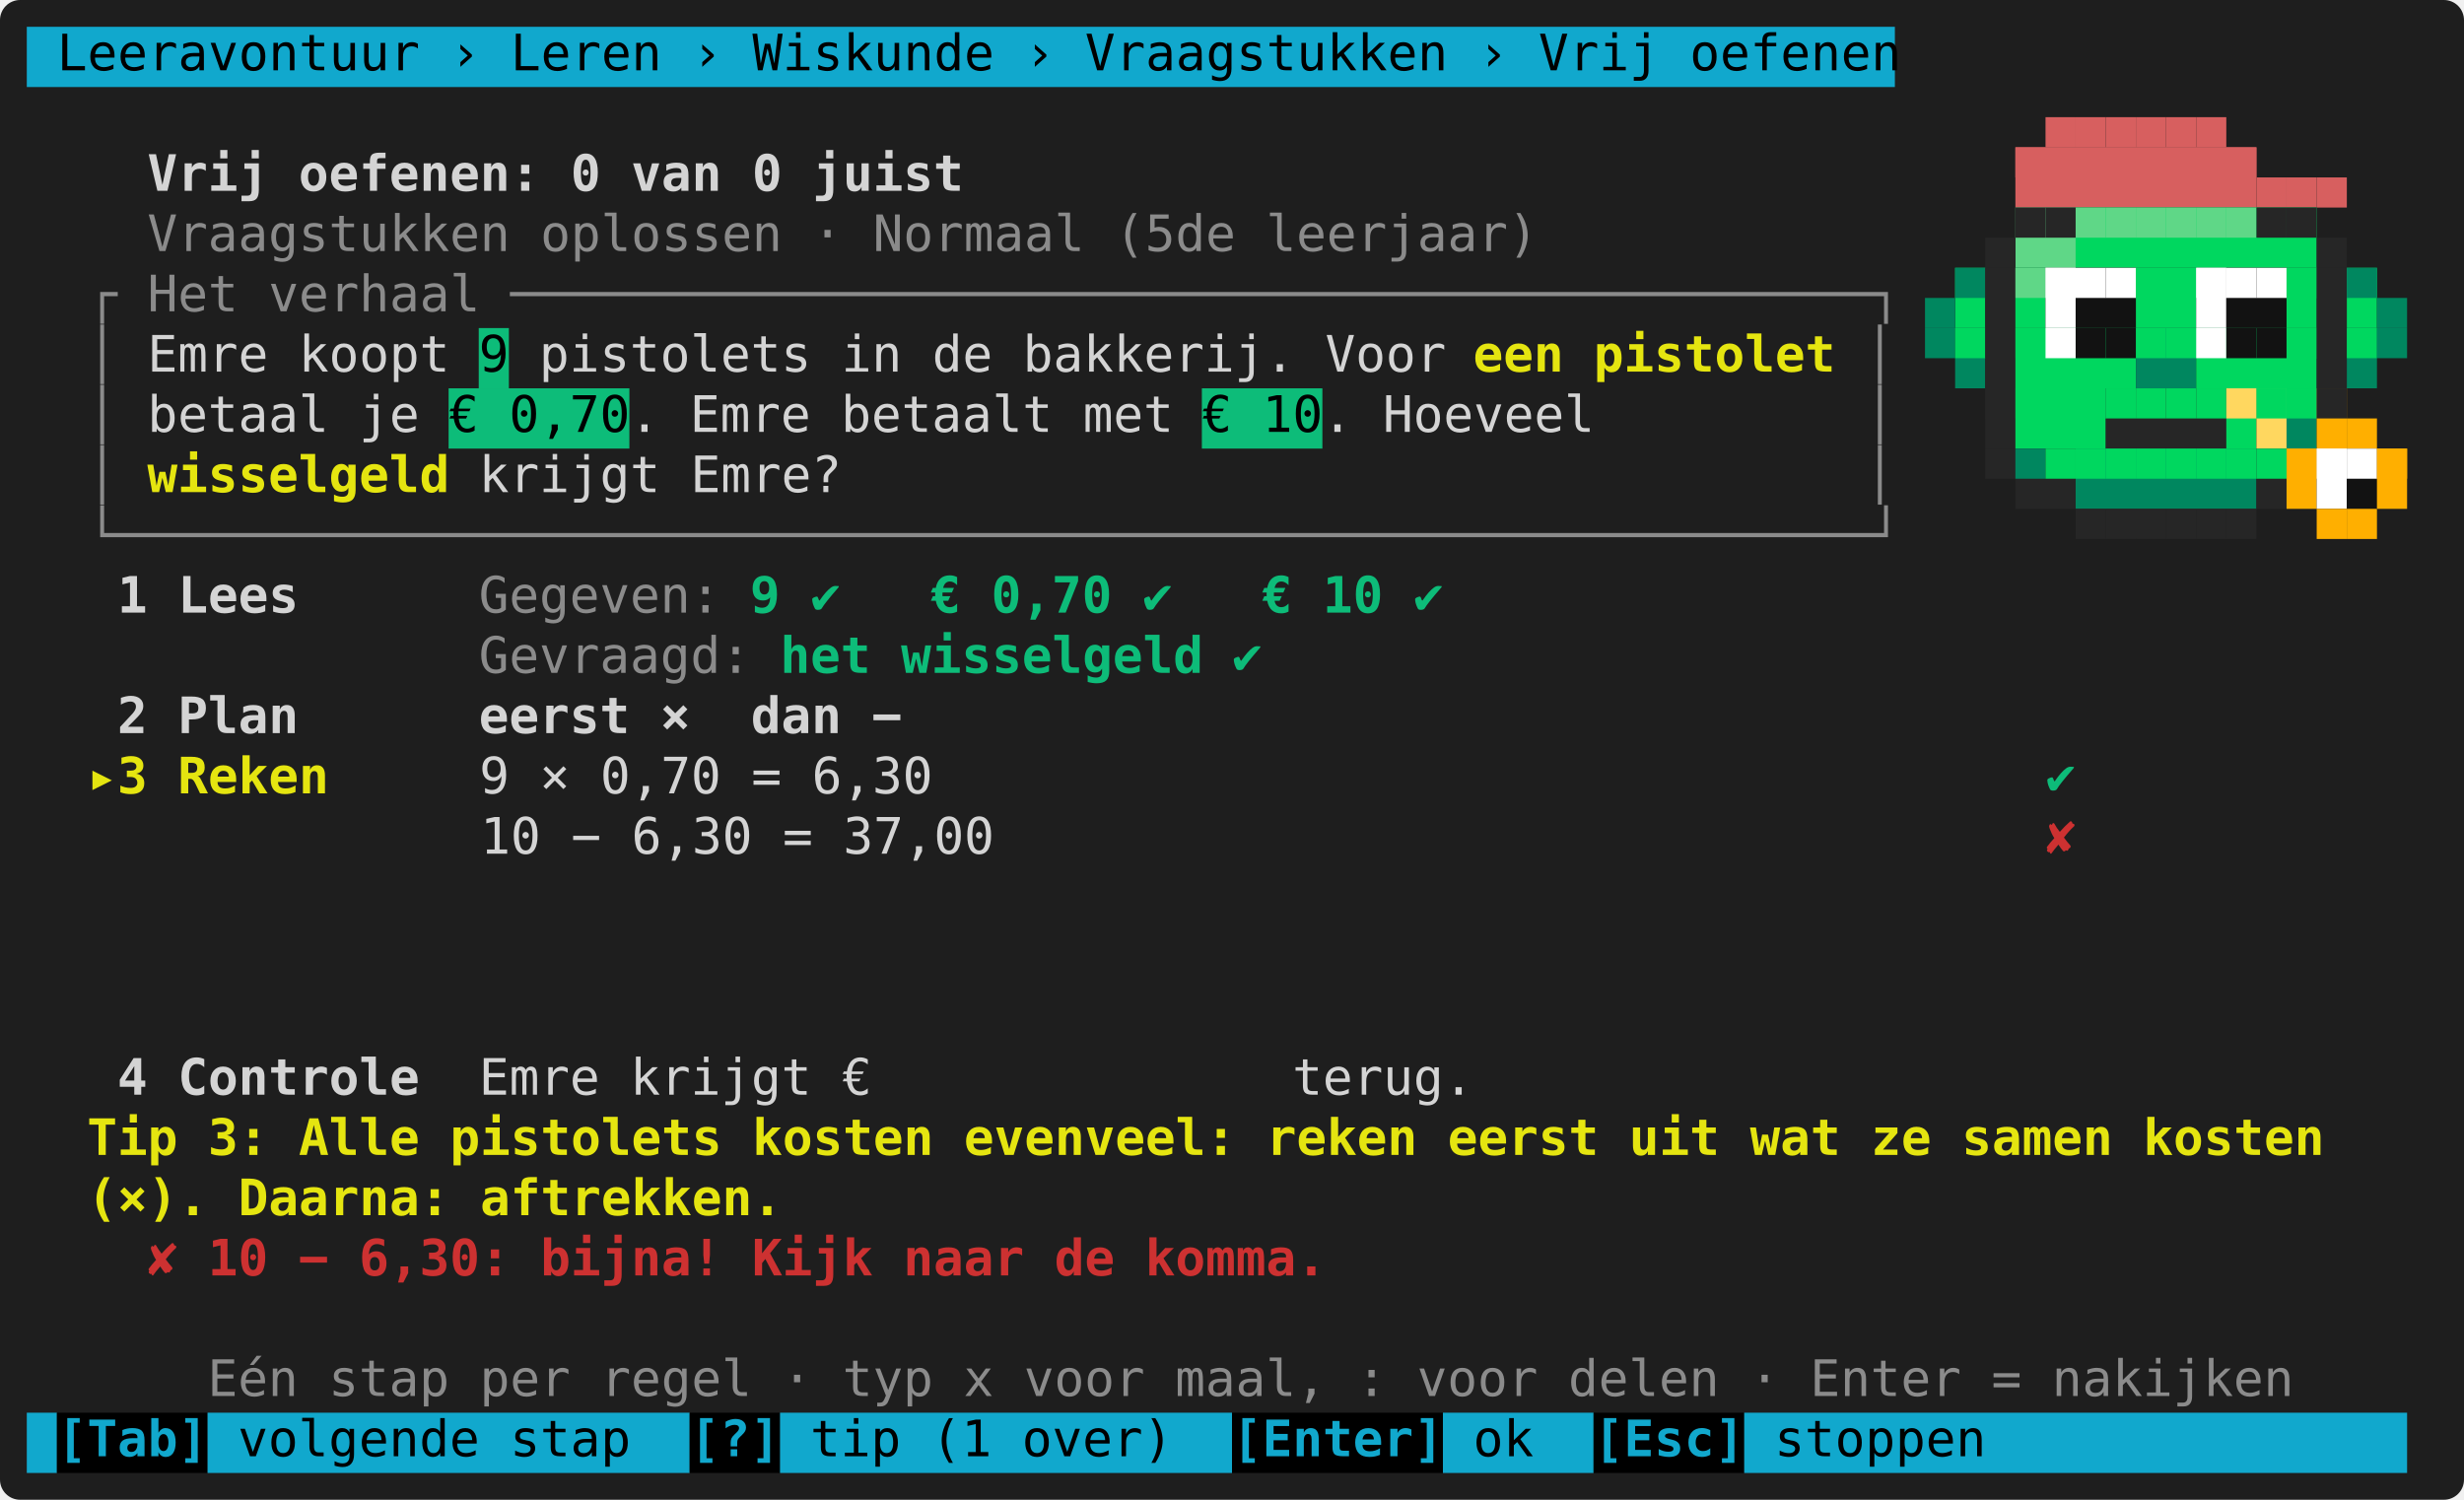
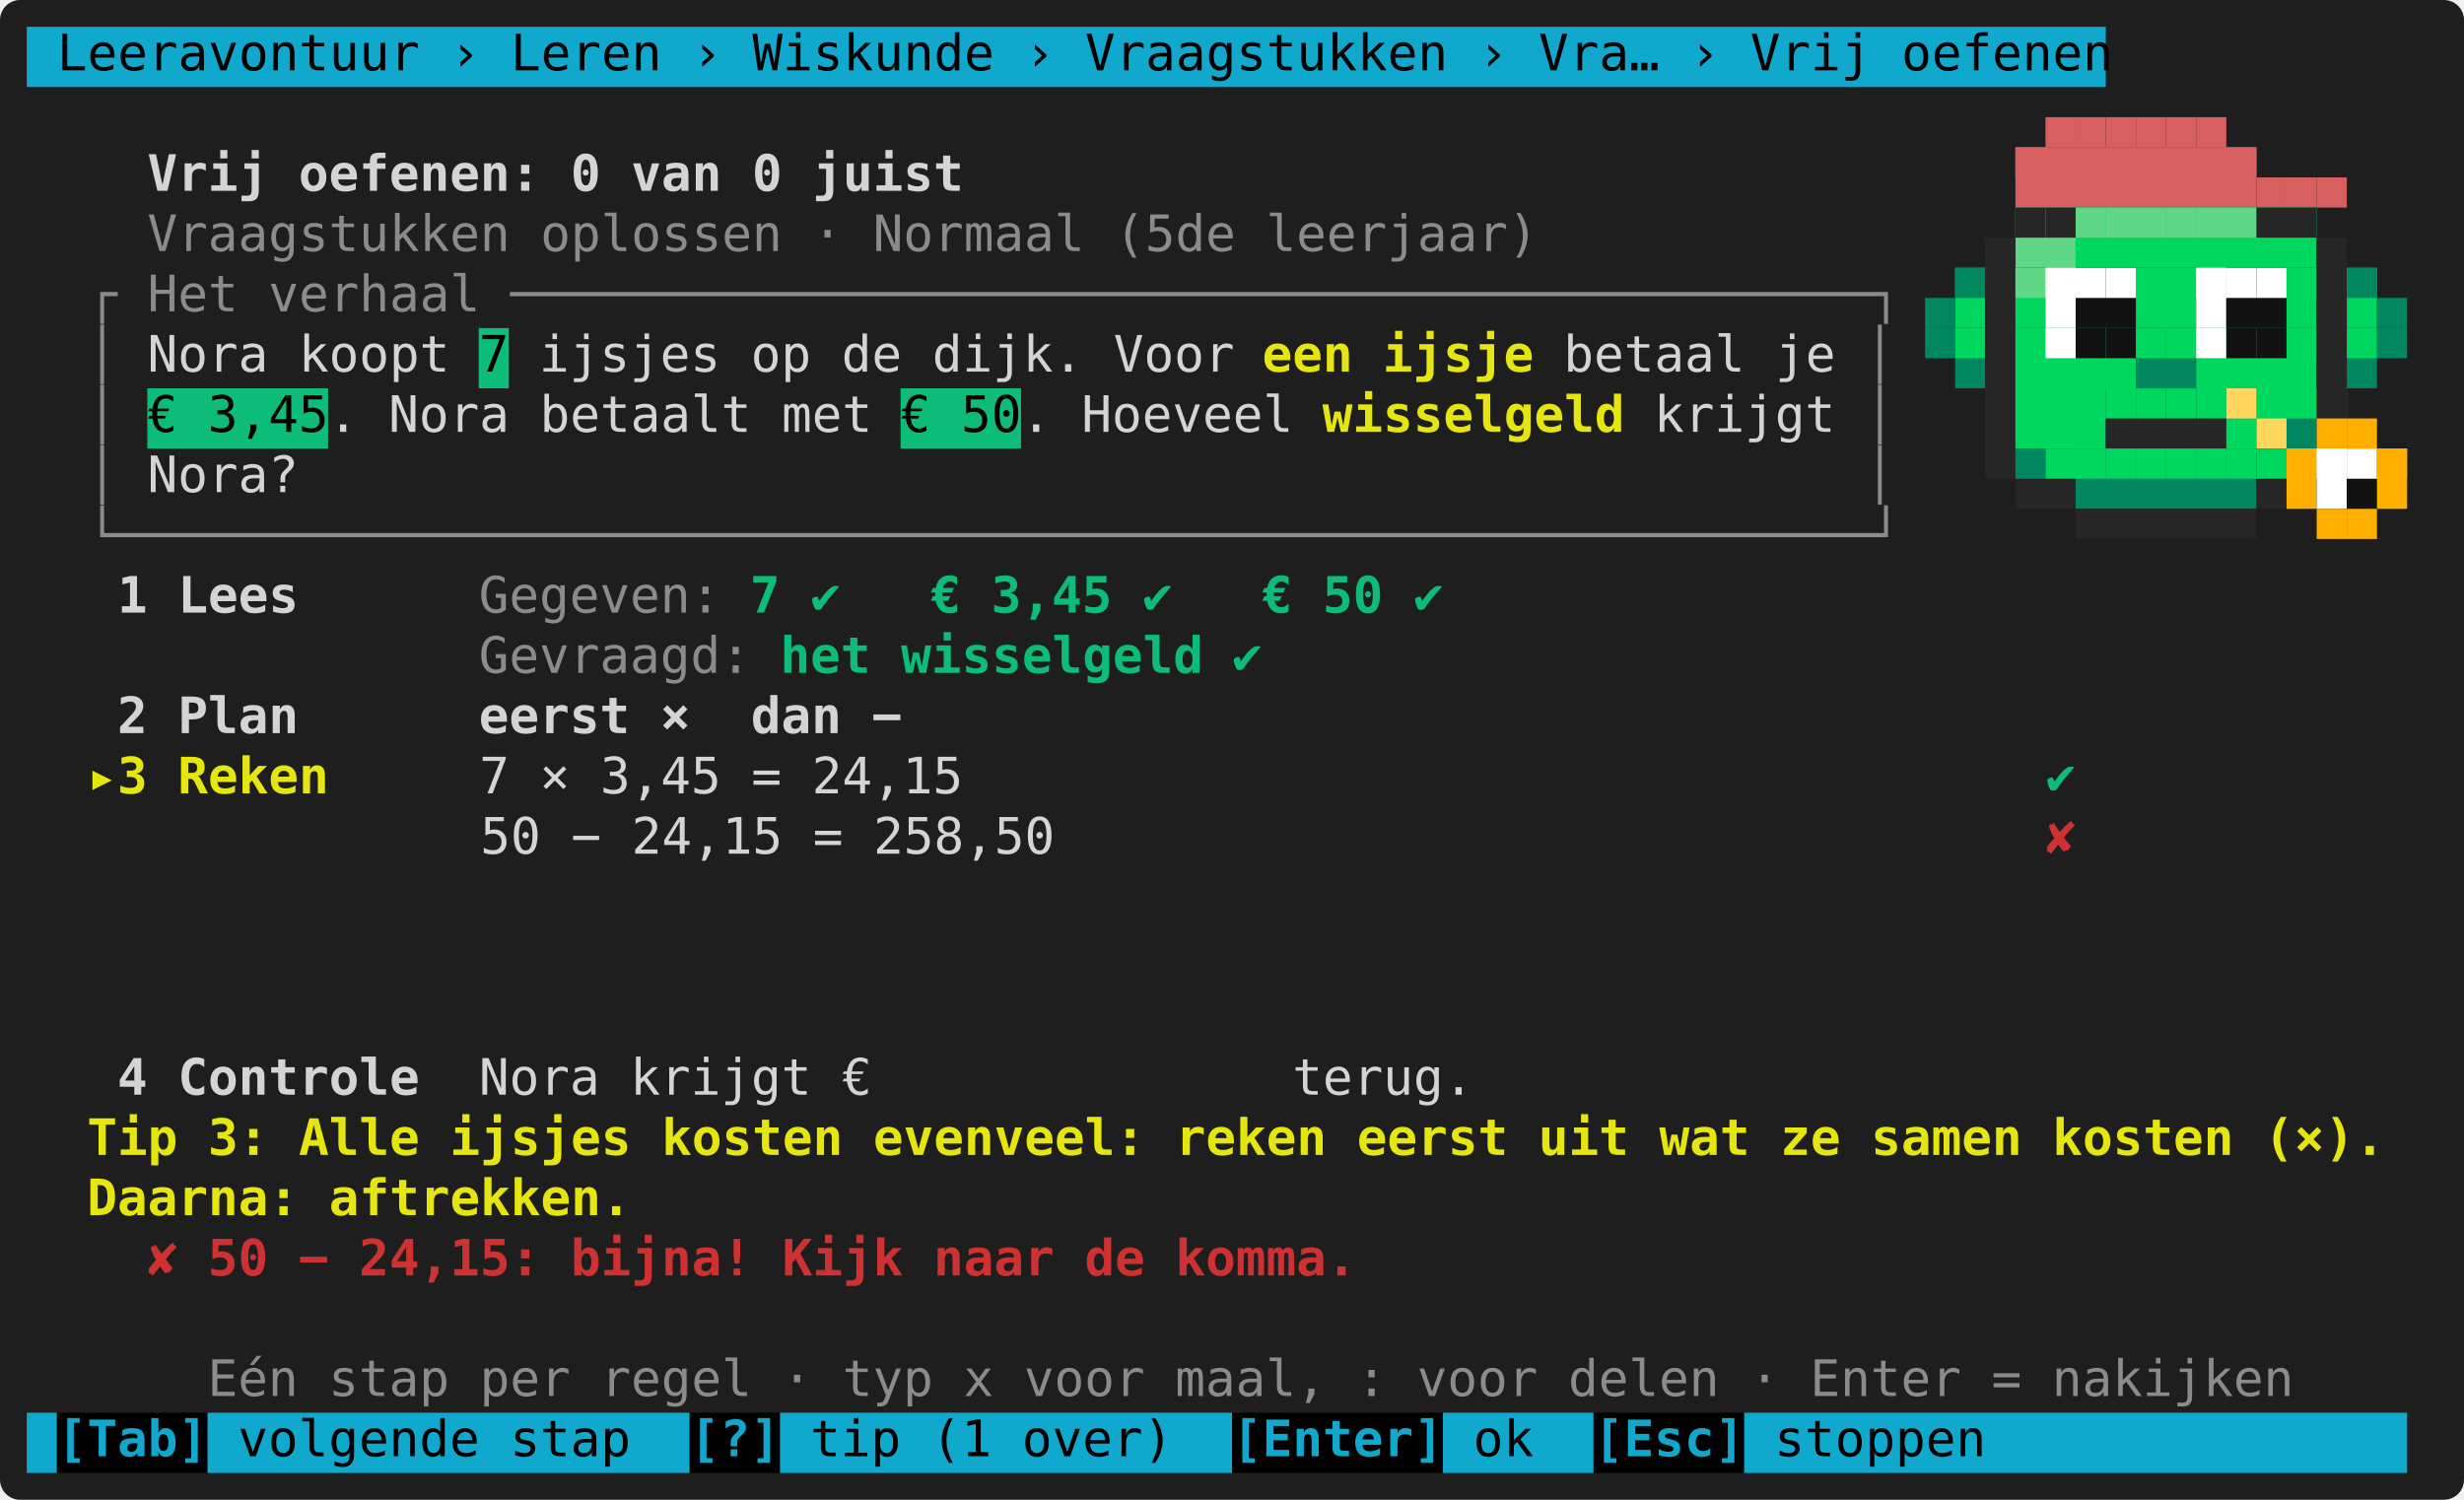
<svg xmlns="http://www.w3.org/2000/svg" width="736" height="448" viewBox="0 0 736 448" role="img" aria-label="Drie keer ? : de sleutelwoorden licht op en de tip zegt welke bewerkingen">
  <rect width="736" height="448" rx="6" fill="#1e1e1e" />
  <g font-family="DejaVu Sans Mono, Menlo, Consolas, monospace" font-size="15">
-     <rect x="8" y="8" width="558" height="18" fill="#11a8cd" />
-     <text x="8" y="21" textLength="558" lengthAdjust="spacingAndGlyphs" xml:space="preserve" fill="#000000"> Leeravontuur › Leren › Wiskunde › Vraagstukken › Vrij oefenen</text>
+     <rect x="8" y="8" width="621" height="18" fill="#11a8cd" />
+     <text x="8" y="21" textLength="621" lengthAdjust="spacingAndGlyphs" xml:space="preserve" fill="#000000"> Leeravontuur › Leren › Wiskunde › Vraagstukken › Vra… › Vrij oefenen</text>
    <rect x="611" y="35" width="9" height="9" fill="#d75f5f" />
    <rect x="620" y="35" width="9" height="9" fill="#d75f5f" />
    <rect x="629" y="35" width="9" height="9" fill="#d75f5f" />
    <rect x="638" y="35" width="9" height="9" fill="#d75f5f" />
    <rect x="647" y="35" width="9" height="9" fill="#d75f5f" />
    <rect x="656" y="35" width="9" height="9" fill="#d75f5f" />
    <rect x="602" y="44" width="72" height="18" fill="#d75f5f" />
    <rect x="602" y="44" width="9" height="9" fill="#d75f5f" />
    <rect x="611" y="44" width="9" height="9" fill="#d75f5f" />
    <rect x="620" y="44" width="9" height="9" fill="#d75f5f" />
    <rect x="629" y="44" width="9" height="9" fill="#d75f5f" />
    <rect x="638" y="44" width="9" height="9" fill="#d75f5f" />
    <rect x="647" y="44" width="9" height="9" fill="#d75f5f" />
    <rect x="656" y="44" width="9" height="9" fill="#d75f5f" />
    <rect x="665" y="44" width="9" height="9" fill="#d75f5f" />
    <rect x="674" y="53" width="9" height="9" fill="#d75f5f" />
    <rect x="683" y="53" width="9" height="9" fill="#d75f5f" />
    <rect x="692" y="53" width="9" height="9" fill="#d75f5f" />
    <text x="44" y="57" textLength="243" lengthAdjust="spacingAndGlyphs" xml:space="preserve" fill="#d4d4d4" font-weight="bold">Vrij oefenen: 0 van 0 juist</text>
    <rect x="602" y="62" width="18" height="18" fill="#5fd787" />
    <rect x="620" y="62" width="72" height="18" fill="#00d75f" />
    <rect x="593" y="71" width="9" height="9" fill="#262626" />
    <rect x="602" y="62" width="9" height="9" fill="#262626" />
    <rect x="611" y="62" width="9" height="9" fill="#262626" />
    <rect x="620" y="62" width="9" height="9" fill="#5fd787" />
    <rect x="629" y="62" width="9" height="9" fill="#5fd787" />
    <rect x="638" y="62" width="9" height="9" fill="#5fd787" />
    <rect x="647" y="62" width="9" height="9" fill="#5fd787" />
    <rect x="656" y="62" width="9" height="9" fill="#5fd787" />
    <rect x="665" y="62" width="9" height="9" fill="#5fd787" />
    <rect x="674" y="62" width="9" height="9" fill="#262626" />
    <rect x="683" y="62" width="9" height="9" fill="#262626" />
    <rect x="692" y="71" width="9" height="9" fill="#262626" />
    <text x="44" y="75" textLength="414" lengthAdjust="spacingAndGlyphs" xml:space="preserve" fill="#d4d4d4" opacity="0.6">Vraagstukken oplossen · Normaal (5de leerjaar)</text>
    <rect x="584" y="80" width="9" height="18" fill="#00d75f" />
    <rect x="593" y="80" width="9" height="18" fill="#262626" />
    <rect x="602" y="80" width="9" height="18" fill="#00d75f" />
    <rect x="611" y="80" width="9" height="18" fill="#ffffff" />
    <rect x="620" y="80" width="18" height="18" fill="#121212" />
    <rect x="638" y="80" width="18" height="18" fill="#00d75f" />
    <rect x="656" y="80" width="9" height="18" fill="#ffffff" />
    <rect x="665" y="80" width="18" height="18" fill="#121212" />
    <rect x="683" y="80" width="9" height="18" fill="#00d75f" />
    <rect x="692" y="80" width="9" height="18" fill="#262626" />
    <rect x="701" y="80" width="9" height="18" fill="#00d75f" />
    <rect x="575" y="89" width="9" height="9" fill="#00875f" />
    <rect x="584" y="80" width="9" height="9" fill="#00875f" />
    <rect x="593" y="80" width="9" height="9" fill="#262626" />
    <rect x="602" y="80" width="9" height="9" fill="#5fd787" />
    <rect x="611" y="80" width="9" height="9" fill="#ffffff" />
    <rect x="620" y="80" width="9" height="9" fill="#ffffff" />
    <rect x="629" y="80" width="9" height="9" fill="#ffffff" />
    <rect x="638" y="80" width="9" height="9" fill="#00d75f" />
    <rect x="647" y="80" width="9" height="9" fill="#00d75f" />
    <rect x="656" y="80" width="9" height="9" fill="#ffffff" />
    <rect x="665" y="80" width="9" height="9" fill="#ffffff" />
    <rect x="674" y="80" width="9" height="9" fill="#ffffff" />
    <rect x="683" y="80" width="9" height="9" fill="#00d75f" />
    <rect x="692" y="80" width="9" height="9" fill="#262626" />
    <rect x="701" y="80" width="9" height="9" fill="#00875f" />
    <rect x="710" y="89" width="9" height="9" fill="#00875f" />
    <text x="26" y="93" textLength="540" lengthAdjust="spacingAndGlyphs" xml:space="preserve" fill="#d4d4d4" opacity="0.6">┌ Het verhaal ─────────────────────────────────────────────┐</text>
    <rect x="143" y="98" width="9" height="18" fill="#0dbc79" />
    <rect x="584" y="98" width="9" height="18" fill="#00875f" />
    <rect x="593" y="98" width="9" height="18" fill="#262626" />
    <rect x="602" y="98" width="36" height="18" fill="#00d75f" />
    <rect x="638" y="98" width="18" height="18" fill="#00875f" />
    <rect x="656" y="98" width="36" height="18" fill="#00d75f" />
    <rect x="692" y="98" width="9" height="18" fill="#262626" />
    <rect x="701" y="98" width="9" height="18" fill="#00875f" />
    <rect x="575" y="98" width="9" height="9" fill="#00875f" />
    <rect x="584" y="98" width="9" height="9" fill="#00d75f" />
    <rect x="593" y="98" width="9" height="9" fill="#262626" />
    <rect x="602" y="98" width="9" height="9" fill="#00d75f" />
    <rect x="611" y="98" width="9" height="9" fill="#ffffff" />
    <rect x="620" y="98" width="9" height="9" fill="#121212" />
    <rect x="629" y="98" width="9" height="9" fill="#121212" />
    <rect x="638" y="98" width="9" height="9" fill="#00d75f" />
    <rect x="647" y="98" width="9" height="9" fill="#00d75f" />
    <rect x="656" y="98" width="9" height="9" fill="#ffffff" />
    <rect x="665" y="98" width="9" height="9" fill="#121212" />
    <rect x="674" y="98" width="9" height="9" fill="#121212" />
    <rect x="683" y="98" width="9" height="9" fill="#00d75f" />
    <rect x="692" y="98" width="9" height="9" fill="#262626" />
    <rect x="701" y="98" width="9" height="9" fill="#00d75f" />
    <rect x="710" y="98" width="9" height="9" fill="#00875f" />
    <text x="26" y="111" textLength="9" lengthAdjust="spacingAndGlyphs" xml:space="preserve" fill="#d4d4d4" opacity="0.6">│</text>
-     <text x="35" y="111" textLength="108" lengthAdjust="spacingAndGlyphs" xml:space="preserve" fill="#d4d4d4"> Emre koopt </text>
-     <text x="143" y="111" textLength="9" lengthAdjust="spacingAndGlyphs" xml:space="preserve" fill="#000000">9</text>
-     <text x="152" y="111" textLength="288" lengthAdjust="spacingAndGlyphs" xml:space="preserve" fill="#d4d4d4"> pistolets in de bakkerij. Voor </text>
-     <text x="440" y="111" textLength="27" lengthAdjust="spacingAndGlyphs" xml:space="preserve" fill="#e5e510" font-weight="bold">een</text>
-     <text x="476" y="111" textLength="72" lengthAdjust="spacingAndGlyphs" xml:space="preserve" fill="#e5e510" font-weight="bold">pistolet</text>
+     <text x="35" y="111" textLength="108" lengthAdjust="spacingAndGlyphs" xml:space="preserve" fill="#d4d4d4"> Nora koopt </text>
+     <text x="143" y="111" textLength="9" lengthAdjust="spacingAndGlyphs" xml:space="preserve" fill="#000000">7</text>
+     <text x="152" y="111" textLength="225" lengthAdjust="spacingAndGlyphs" xml:space="preserve" fill="#d4d4d4"> ijsjes op de dijk. Voor </text>
+     <text x="377" y="111" textLength="27" lengthAdjust="spacingAndGlyphs" xml:space="preserve" fill="#e5e510" font-weight="bold">een</text>
+     <text x="413" y="111" textLength="45" lengthAdjust="spacingAndGlyphs" xml:space="preserve" fill="#e5e510" font-weight="bold">ijsje</text>
+     <text x="458" y="111" textLength="99" lengthAdjust="spacingAndGlyphs" xml:space="preserve" fill="#d4d4d4"> betaal je </text>
    <text x="557" y="111" textLength="9" lengthAdjust="spacingAndGlyphs" xml:space="preserve" fill="#d4d4d4" opacity="0.6">│</text>
-     <rect x="134" y="116" width="54" height="18" fill="#0dbc79" />
-     <rect x="359" y="116" width="36" height="18" fill="#0dbc79" />
+     <rect x="44" y="116" width="54" height="18" fill="#0dbc79" />
+     <rect x="269" y="116" width="36" height="18" fill="#0dbc79" />
    <rect x="593" y="116" width="9" height="18" fill="#262626" />
    <rect x="602" y="116" width="27" height="18" fill="#00d75f" />
    <rect x="629" y="116" width="36" height="18" fill="#262626" />
    <rect x="665" y="116" width="9" height="18" fill="#00d75f" />
    <rect x="674" y="116" width="9" height="18" fill="#ffd75f" />
    <rect x="683" y="116" width="9" height="18" fill="#00875f" />
    <rect x="692" y="116" width="9" height="18" fill="#ffaf00" />
    <rect x="593" y="116" width="9" height="9" fill="#262626" />
    <rect x="602" y="116" width="9" height="9" fill="#00d75f" />
    <rect x="611" y="116" width="9" height="9" fill="#00d75f" />
    <rect x="620" y="116" width="9" height="9" fill="#00d75f" />
    <rect x="629" y="116" width="9" height="9" fill="#00d75f" />
    <rect x="638" y="116" width="9" height="9" fill="#00d75f" />
    <rect x="647" y="116" width="9" height="9" fill="#00d75f" />
    <rect x="656" y="116" width="9" height="9" fill="#00d75f" />
    <rect x="665" y="116" width="9" height="9" fill="#ffd75f" />
    <rect x="674" y="116" width="9" height="9" fill="#00d75f" />
    <rect x="683" y="116" width="9" height="9" fill="#00d75f" />
    <rect x="692" y="116" width="9" height="9" fill="#262626" />
    <rect x="701" y="125" width="9" height="9" fill="#ffaf00" />
    <text x="26" y="129" textLength="9" lengthAdjust="spacingAndGlyphs" xml:space="preserve" fill="#d4d4d4" opacity="0.6">│</text>
-     <text x="35" y="129" textLength="99" lengthAdjust="spacingAndGlyphs" xml:space="preserve" fill="#d4d4d4"> betaal je </text>
-     <text x="134" y="129" textLength="54" lengthAdjust="spacingAndGlyphs" xml:space="preserve" fill="#000000">€ 0,70</text>
-     <text x="188" y="129" textLength="171" lengthAdjust="spacingAndGlyphs" xml:space="preserve" fill="#d4d4d4">. Emre betaalt met </text>
-     <text x="359" y="129" textLength="36" lengthAdjust="spacingAndGlyphs" xml:space="preserve" fill="#000000">€ 10</text>
-     <text x="395" y="129" textLength="162" lengthAdjust="spacingAndGlyphs" xml:space="preserve" fill="#d4d4d4">. Hoeveel         </text>
+     <text x="44" y="129" textLength="54" lengthAdjust="spacingAndGlyphs" xml:space="preserve" fill="#000000">€ 3,45</text>
+     <text x="98" y="129" textLength="171" lengthAdjust="spacingAndGlyphs" xml:space="preserve" fill="#d4d4d4">. Nora betaalt met </text>
+     <text x="269" y="129" textLength="36" lengthAdjust="spacingAndGlyphs" xml:space="preserve" fill="#000000">€ 50</text>
+     <text x="305" y="129" textLength="90" lengthAdjust="spacingAndGlyphs" xml:space="preserve" fill="#d4d4d4">. Hoeveel </text>
+     <text x="395" y="129" textLength="90" lengthAdjust="spacingAndGlyphs" xml:space="preserve" fill="#e5e510" font-weight="bold">wisselgeld</text>
+     <text x="485" y="129" textLength="72" lengthAdjust="spacingAndGlyphs" xml:space="preserve" fill="#d4d4d4"> krijgt </text>
    <text x="557" y="129" textLength="9" lengthAdjust="spacingAndGlyphs" xml:space="preserve" fill="#d4d4d4" opacity="0.6">│</text>
    <rect x="602" y="134" width="18" height="18" fill="#262626" />
    <rect x="620" y="134" width="54" height="18" fill="#00875f" />
    <rect x="674" y="134" width="9" height="18" fill="#262626" />
    <rect x="683" y="134" width="9" height="18" fill="#ffaf00" />
    <rect x="692" y="134" width="9" height="18" fill="#ffffff" />
    <rect x="701" y="134" width="9" height="18" fill="#121212" />
    <rect x="710" y="134" width="9" height="18" fill="#ffaf00" />
    <rect x="593" y="134" width="9" height="9" fill="#262626" />
    <rect x="602" y="134" width="9" height="9" fill="#00875f" />
    <rect x="611" y="134" width="9" height="9" fill="#00d75f" />
    <rect x="620" y="134" width="9" height="9" fill="#00d75f" />
    <rect x="629" y="134" width="9" height="9" fill="#00d75f" />
    <rect x="638" y="134" width="9" height="9" fill="#00d75f" />
    <rect x="647" y="134" width="9" height="9" fill="#00d75f" />
    <rect x="656" y="134" width="9" height="9" fill="#00d75f" />
    <rect x="665" y="134" width="9" height="9" fill="#00d75f" />
    <rect x="674" y="134" width="9" height="9" fill="#00d75f" />
    <rect x="683" y="134" width="9" height="9" fill="#ffaf00" />
    <rect x="692" y="134" width="9" height="9" fill="#ffffff" />
    <rect x="701" y="134" width="9" height="9" fill="#ffffff" />
    <rect x="710" y="134" width="9" height="9" fill="#ffaf00" />
    <text x="26" y="147" textLength="9" lengthAdjust="spacingAndGlyphs" xml:space="preserve" fill="#d4d4d4" opacity="0.6">│</text>
-     <text x="44" y="147" textLength="90" lengthAdjust="spacingAndGlyphs" xml:space="preserve" fill="#e5e510" font-weight="bold">wisselgeld</text>
-     <text x="134" y="147" textLength="423" lengthAdjust="spacingAndGlyphs" xml:space="preserve" fill="#d4d4d4"> krijgt Emre?                                  </text>
+     <text x="35" y="147" textLength="522" lengthAdjust="spacingAndGlyphs" xml:space="preserve" fill="#d4d4d4"> Nora?                                                    </text>
    <text x="557" y="147" textLength="9" lengthAdjust="spacingAndGlyphs" xml:space="preserve" fill="#d4d4d4" opacity="0.6">│</text>
    <rect x="620" y="152" width="9" height="9" fill="#262626" />
    <rect x="629" y="152" width="9" height="9" fill="#262626" />
    <rect x="638" y="152" width="9" height="9" fill="#262626" />
    <rect x="647" y="152" width="9" height="9" fill="#262626" />
    <rect x="656" y="152" width="9" height="9" fill="#262626" />
    <rect x="665" y="152" width="9" height="9" fill="#262626" />
    <rect x="692" y="152" width="9" height="9" fill="#ffaf00" />
    <rect x="701" y="152" width="9" height="9" fill="#ffaf00" />
    <text x="26" y="165" textLength="540" lengthAdjust="spacingAndGlyphs" xml:space="preserve" fill="#d4d4d4" opacity="0.6">└──────────────────────────────────────────────────────────┘</text>
    <text x="26" y="183" textLength="63" lengthAdjust="spacingAndGlyphs" xml:space="preserve" fill="#d4d4d4" font-weight="bold"> 1 Lees</text>
    <text x="143" y="183" textLength="72" lengthAdjust="spacingAndGlyphs" xml:space="preserve" fill="#d4d4d4" opacity="0.6">Gegeven:</text>
-     <text x="224" y="183" textLength="27" lengthAdjust="spacingAndGlyphs" xml:space="preserve" fill="#0dbc79" font-weight="bold">9 ✔</text>
-     <text x="278" y="183" textLength="72" lengthAdjust="spacingAndGlyphs" xml:space="preserve" fill="#0dbc79" font-weight="bold">€ 0,70 ✔</text>
-     <text x="377" y="183" textLength="54" lengthAdjust="spacingAndGlyphs" xml:space="preserve" fill="#0dbc79" font-weight="bold">€ 10 ✔</text>
+     <text x="224" y="183" textLength="27" lengthAdjust="spacingAndGlyphs" xml:space="preserve" fill="#0dbc79" font-weight="bold">7 ✔</text>
+     <text x="278" y="183" textLength="72" lengthAdjust="spacingAndGlyphs" xml:space="preserve" fill="#0dbc79" font-weight="bold">€ 3,45 ✔</text>
+     <text x="377" y="183" textLength="54" lengthAdjust="spacingAndGlyphs" xml:space="preserve" fill="#0dbc79" font-weight="bold">€ 50 ✔</text>
    <text x="143" y="201" textLength="81" lengthAdjust="spacingAndGlyphs" xml:space="preserve" fill="#d4d4d4" opacity="0.6">Gevraagd:</text>
    <text x="233" y="201" textLength="126" lengthAdjust="spacingAndGlyphs" xml:space="preserve" fill="#0dbc79" font-weight="bold">het wisselgeld</text>
    <text x="368" y="201" textLength="9" lengthAdjust="spacingAndGlyphs" xml:space="preserve" fill="#0dbc79" font-weight="bold">✔</text>
    <text x="26" y="219" textLength="63" lengthAdjust="spacingAndGlyphs" xml:space="preserve" fill="#d4d4d4" font-weight="bold"> 2 Plan</text>
    <text x="143" y="219" textLength="126" lengthAdjust="spacingAndGlyphs" xml:space="preserve" fill="#d4d4d4" font-weight="bold">eerst ×  dan −</text>
    <text x="26" y="237" textLength="72" lengthAdjust="spacingAndGlyphs" xml:space="preserve" fill="#e5e510" font-weight="bold">▸3 Reken</text>
-     <text x="98" y="237" textLength="513" lengthAdjust="spacingAndGlyphs" xml:space="preserve" fill="#d4d4d4">     9 × 0,70 = 6,30                                     </text>
+     <text x="98" y="237" textLength="513" lengthAdjust="spacingAndGlyphs" xml:space="preserve" fill="#d4d4d4">     7 × 3,45 = 24,15                                    </text>
    <text x="611" y="237" textLength="9" lengthAdjust="spacingAndGlyphs" xml:space="preserve" fill="#0dbc79" font-weight="bold">✔</text>
-     <text x="8" y="255" textLength="603" lengthAdjust="spacingAndGlyphs" xml:space="preserve" fill="#d4d4d4">               10 − 6,30 = 37,00                                   </text>
+     <text x="8" y="255" textLength="603" lengthAdjust="spacingAndGlyphs" xml:space="preserve" fill="#d4d4d4">               50 − 24,15 = 258,50                                 </text>
    <text x="611" y="255" textLength="9" lengthAdjust="spacingAndGlyphs" xml:space="preserve" fill="#cd3131" font-weight="bold">✘</text>
    <text x="26" y="327" textLength="99" lengthAdjust="spacingAndGlyphs" xml:space="preserve" fill="#d4d4d4" font-weight="bold"> 4 Controle</text>
-     <text x="125" y="327" textLength="144" lengthAdjust="spacingAndGlyphs" xml:space="preserve" fill="#d4d4d4">  Emre krijgt € </text>
+     <text x="125" y="327" textLength="144" lengthAdjust="spacingAndGlyphs" xml:space="preserve" fill="#d4d4d4">  Nora krijgt € </text>
    <text x="377" y="327" textLength="351" lengthAdjust="spacingAndGlyphs" xml:space="preserve" fill="#d4d4d4"> terug.                                </text>
-     <text x="26" y="345" textLength="666" lengthAdjust="spacingAndGlyphs" xml:space="preserve" fill="#e5e510" font-weight="bold">Tip 3: Alle pistolets kosten evenveel: reken eerst uit wat ze samen kosten</text>
-     <text x="26" y="363" textLength="207" lengthAdjust="spacingAndGlyphs" xml:space="preserve" fill="#e5e510" font-weight="bold">(×). Daarna: aftrekken.</text>
-     <text x="44" y="381" textLength="351" lengthAdjust="spacingAndGlyphs" xml:space="preserve" fill="#cd3131" font-weight="bold">✘ 10 − 6,30: bijna! Kijk naar de komma.</text>
+     <text x="26" y="345" textLength="684" lengthAdjust="spacingAndGlyphs" xml:space="preserve" fill="#e5e510" font-weight="bold">Tip 3: Alle ijsjes kosten evenveel: reken eerst uit wat ze samen kosten (×).</text>
+     <text x="26" y="363" textLength="162" lengthAdjust="spacingAndGlyphs" xml:space="preserve" fill="#e5e510" font-weight="bold">Daarna: aftrekken.</text>
+     <text x="44" y="381" textLength="360" lengthAdjust="spacingAndGlyphs" xml:space="preserve" fill="#cd3131" font-weight="bold">✘ 50 − 24,15: bijna! Kijk naar de komma.</text>
    <text x="62" y="417" textLength="621" lengthAdjust="spacingAndGlyphs" xml:space="preserve" fill="#d4d4d4" opacity="0.6">Eén stap per regel · typ x voor maal, : voor delen · Enter = nakijken</text>
    <rect x="8" y="422" width="9" height="18" fill="#11a8cd" />
    <rect x="17" y="422" width="45" height="18" fill="#000000" />
    <rect x="62" y="422" width="144" height="18" fill="#11a8cd" />
    <rect x="206" y="422" width="27" height="18" fill="#000000" />
    <rect x="233" y="422" width="135" height="18" fill="#11a8cd" />
    <rect x="368" y="422" width="63" height="18" fill="#000000" />
    <rect x="431" y="422" width="45" height="18" fill="#11a8cd" />
    <rect x="476" y="422" width="45" height="18" fill="#000000" />
    <rect x="521" y="422" width="198" height="18" fill="#11a8cd" />
    <text x="17" y="435" textLength="45" lengthAdjust="spacingAndGlyphs" xml:space="preserve" fill="#11a8cd" font-weight="bold">[Tab]</text>
    <text x="62" y="435" textLength="144" lengthAdjust="spacingAndGlyphs" xml:space="preserve" fill="#000000"> volgende stap  </text>
    <text x="206" y="435" textLength="27" lengthAdjust="spacingAndGlyphs" xml:space="preserve" fill="#11a8cd" font-weight="bold">[?]</text>
    <text x="233" y="435" textLength="135" lengthAdjust="spacingAndGlyphs" xml:space="preserve" fill="#000000"> tip (1 over)  </text>
    <text x="368" y="435" textLength="63" lengthAdjust="spacingAndGlyphs" xml:space="preserve" fill="#11a8cd" font-weight="bold">[Enter]</text>
    <text x="431" y="435" textLength="45" lengthAdjust="spacingAndGlyphs" xml:space="preserve" fill="#000000"> ok  </text>
    <text x="476" y="435" textLength="45" lengthAdjust="spacingAndGlyphs" xml:space="preserve" fill="#11a8cd" font-weight="bold">[Esc]</text>
    <text x="521" y="435" textLength="198" lengthAdjust="spacingAndGlyphs" xml:space="preserve" fill="#000000"> stoppen              </text>
  </g>
</svg>
